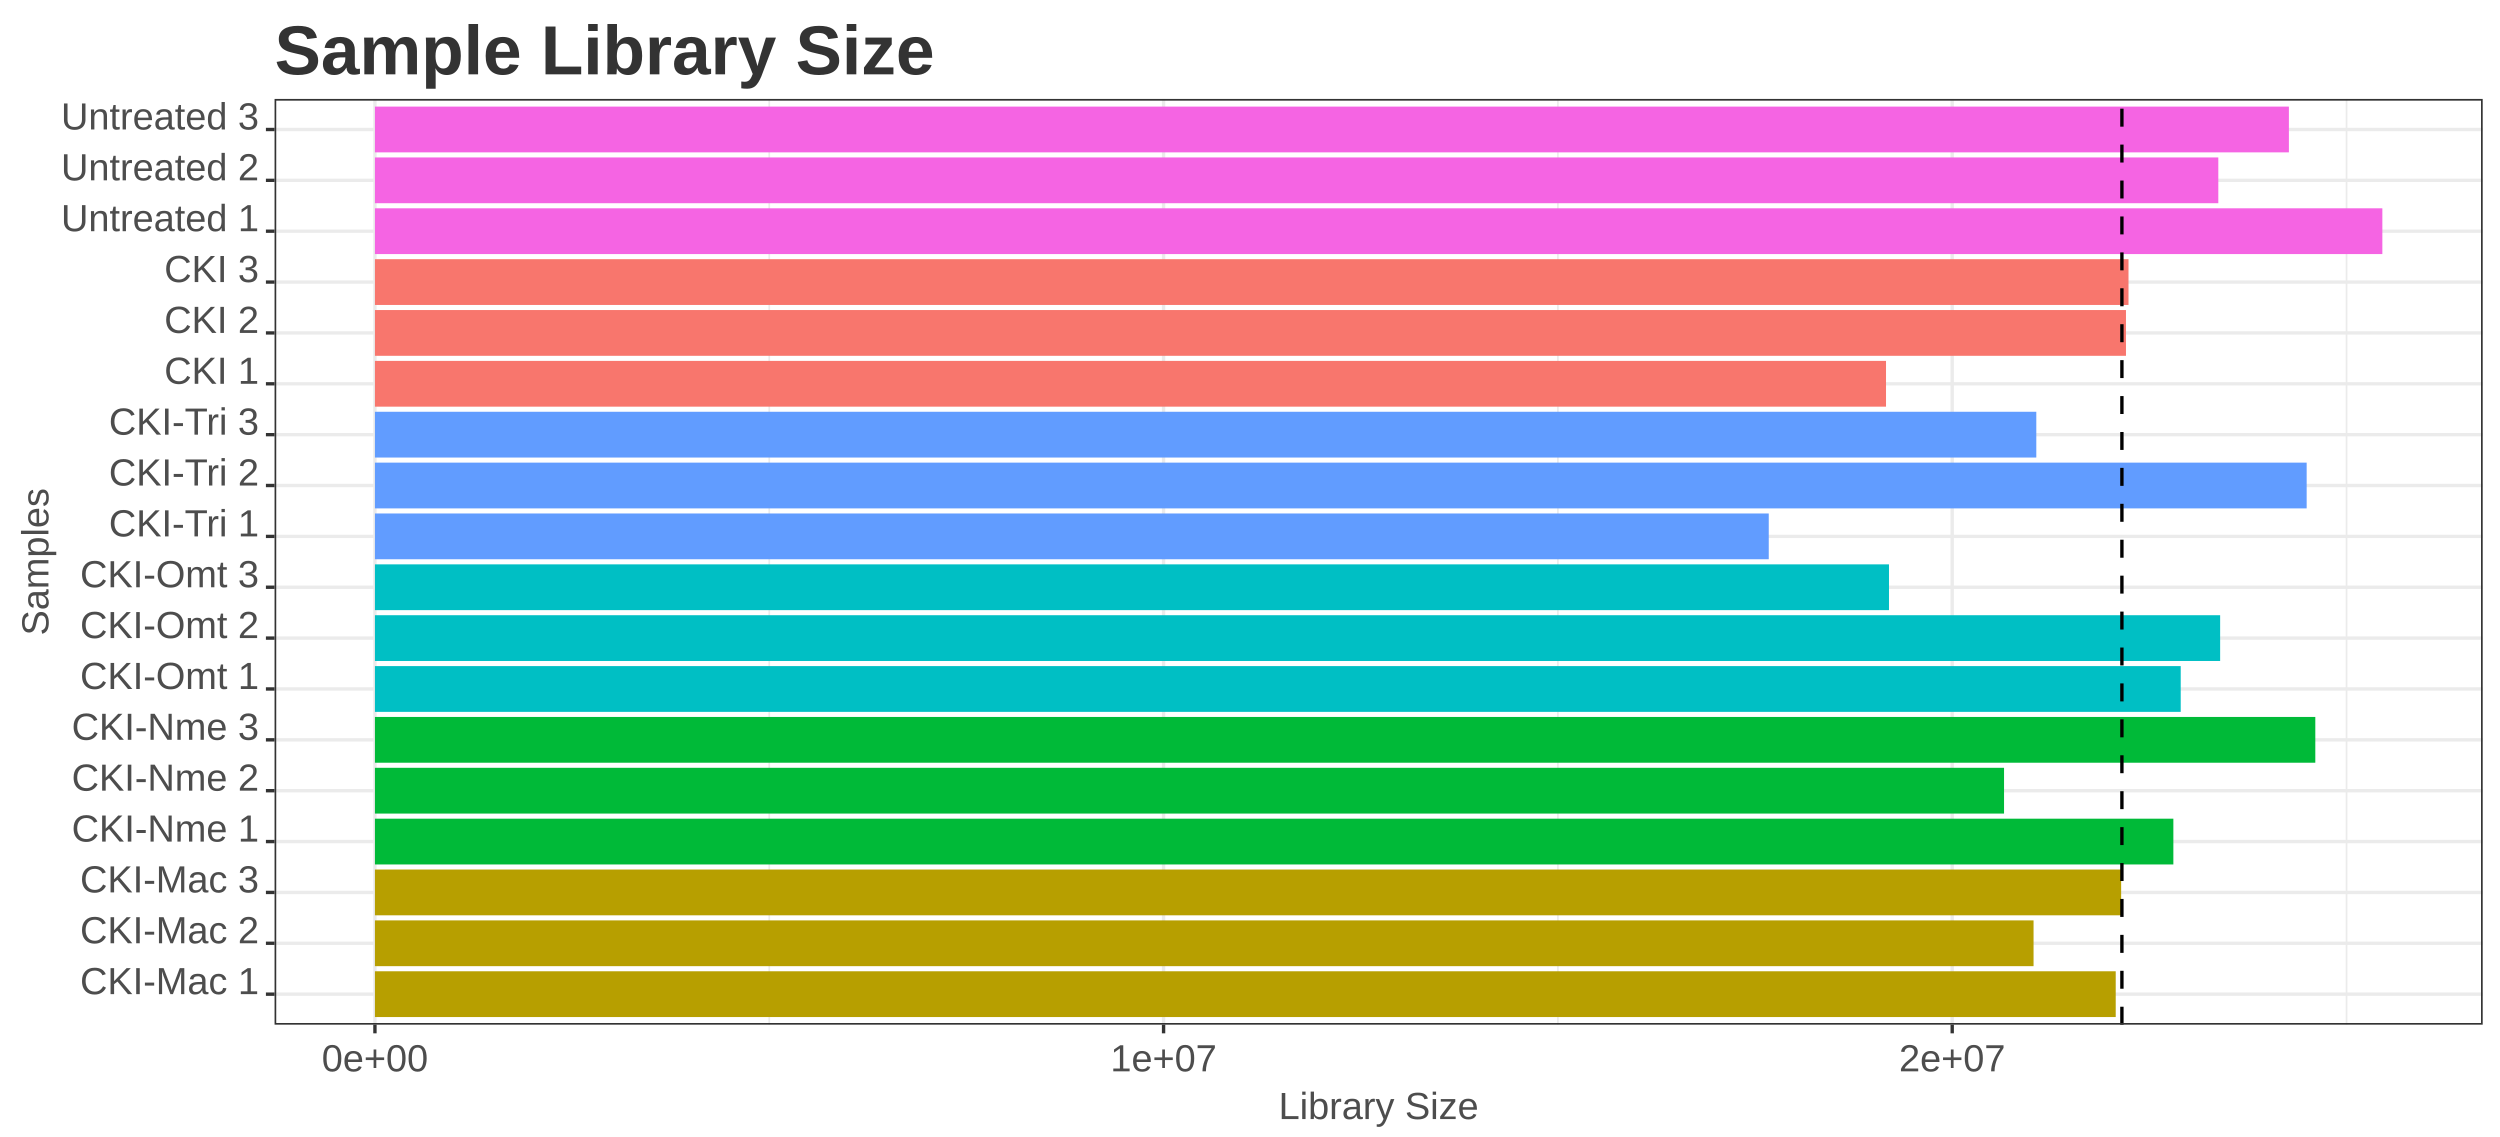
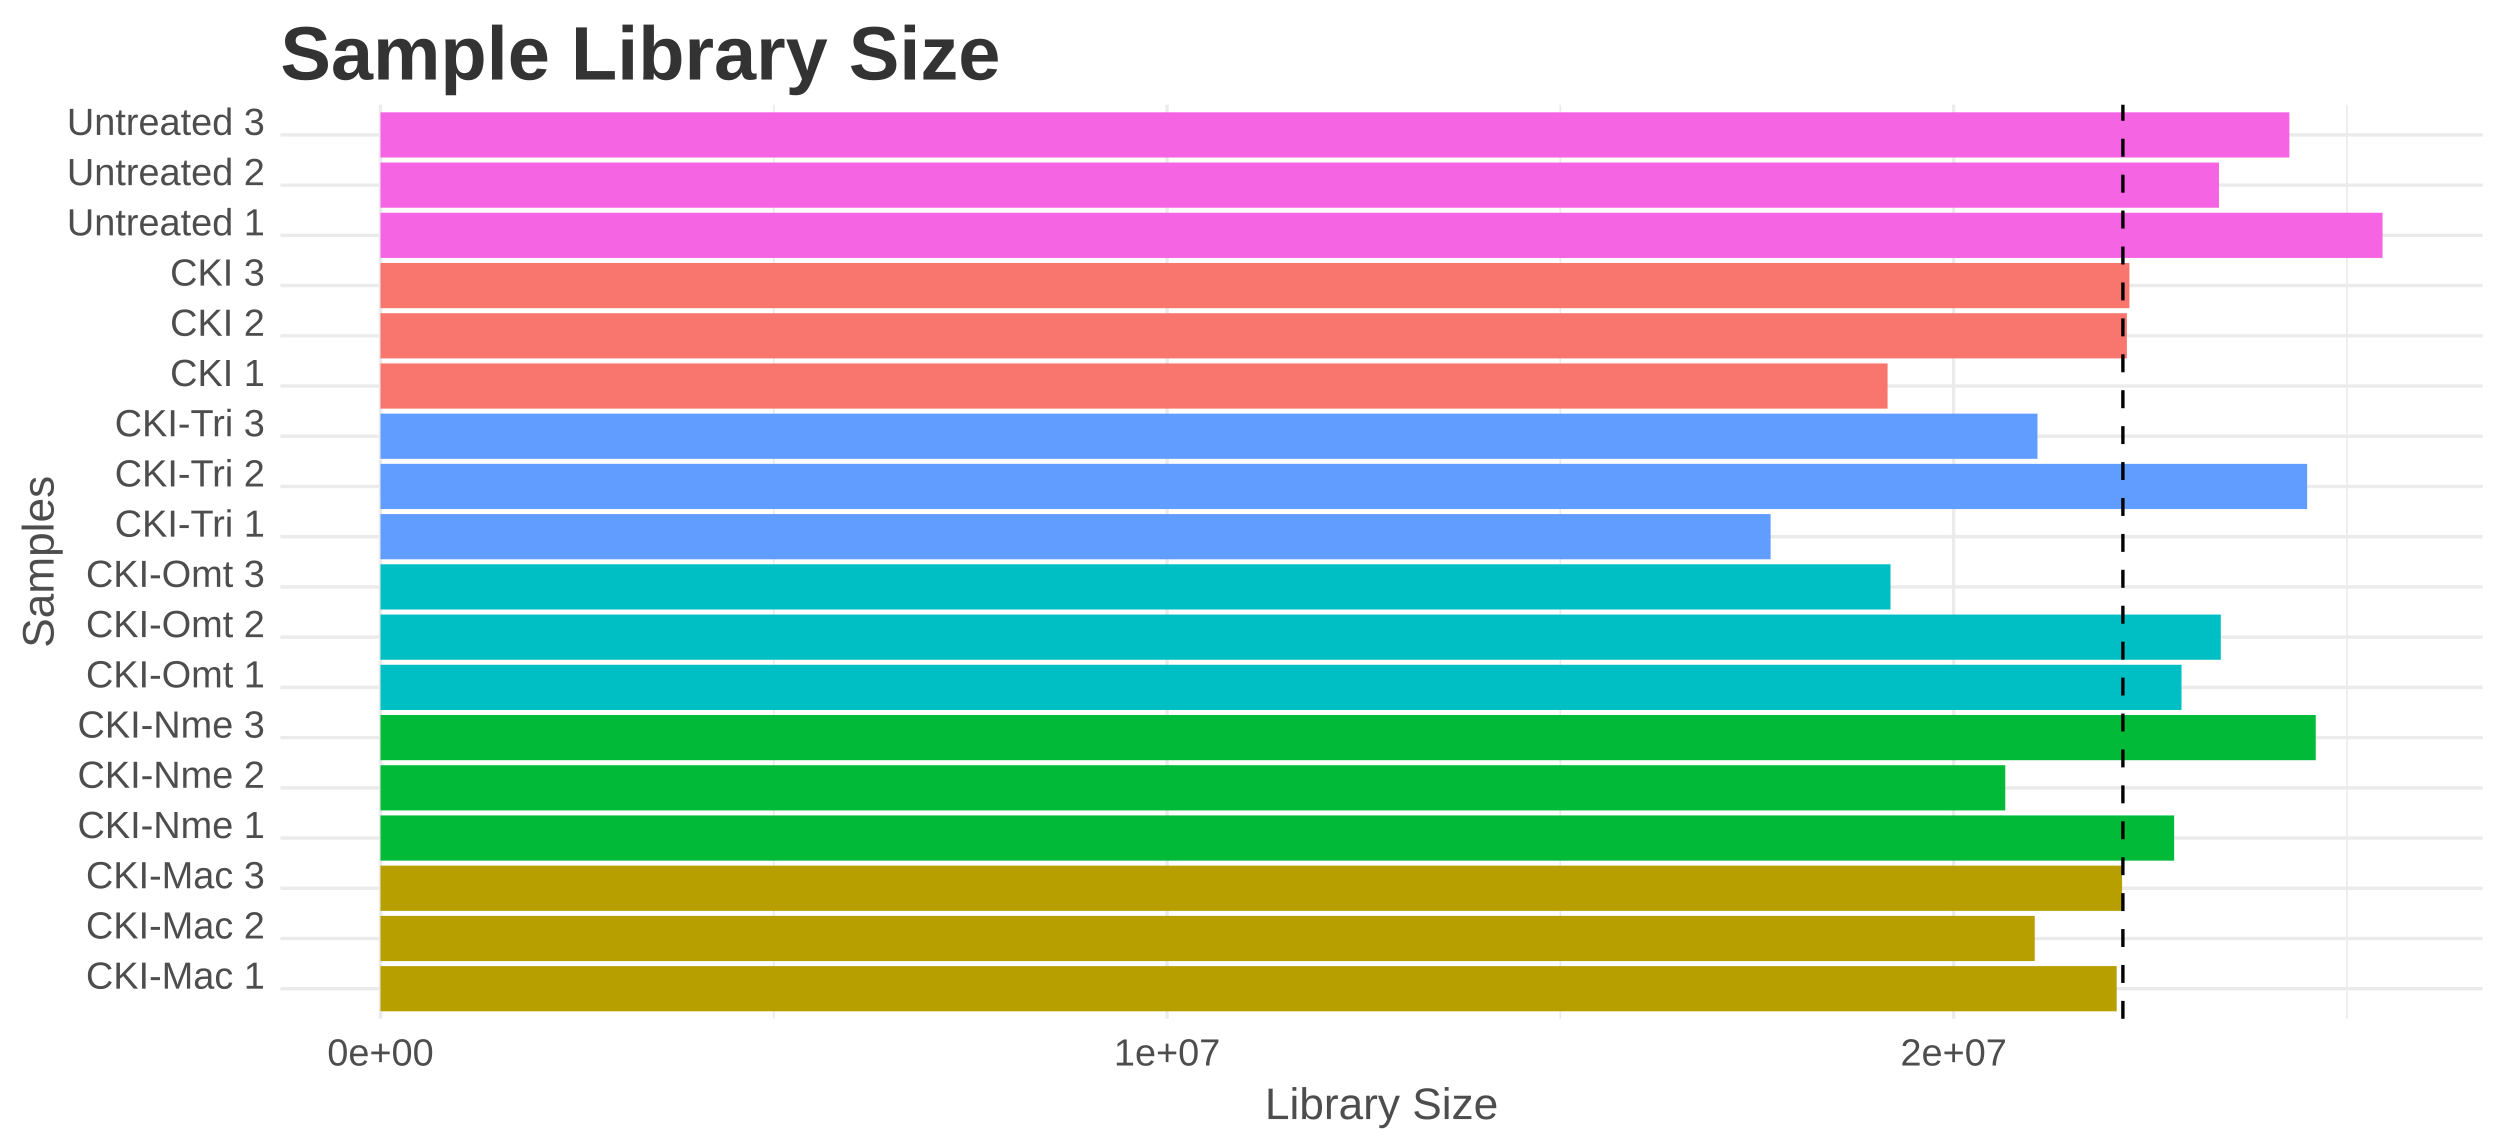
<svg xmlns="http://www.w3.org/2000/svg" class="svglite" width="792.00pt" height="360.00pt" viewBox="0 0 792.00 360.00">
  <defs>
    <style type="text/css">
    .svglite line, .svglite polyline, .svglite polygon, .svglite path, .svglite rect, .svglite circle {
      fill: none;
      stroke: #000000;
      stroke-linecap: round;
      stroke-linejoin: round;
      stroke-miterlimit: 10.00;
    }
  </style>
  </defs>
  <rect width="100%" height="100%" style="stroke: none; fill: none;" />
  <defs>
    <clipPath id="cpMC4wMHw3OTIuMDB8MC4wMHwzNjAuMDA=">
      <rect x="0.00" y="0.00" width="792.00" height="360.00" />
    </clipPath>
  </defs>
  <g clip-path="url(#cpMC4wMHw3OTIuMDB8MC4wMHwzNjAuMDA=)">
-     <rect x="0.00" y="0.00" width="792.00" height="360.00" style="stroke-width: 1.07; stroke: none;" />
+     <rect x="-0" y="0.00" width="792.00" height="360.00" style="stroke-width: 1.07; stroke: none;" />
  </g>
  <defs>
-     <clipPath id="cpODYuOTh8Nzg2LjUyfDMxLjM1fDMyNC42Mg==">
-       <rect x="86.98" y="31.35" width="699.54" height="293.27" />
+     <clipPath id="cpODguODN8Nzg2LjUyfDMzLjE5fDMyMi43Nw==">
+       <rect x="88.83" y="33.19" width="697.69" height="289.57" />
    </clipPath>
  </defs>
-   <g clip-path="url(#cpODYuOTh8Nzg2LjUyfDMxLjM1fDMyNC42Mg==)">
-     <rect x="86.98" y="31.35" width="699.54" height="293.27" style="stroke-width: 1.07; stroke: none;" />
-     <polyline points="243.70,324.62 243.70,31.35 " style="stroke-width: 0.53; stroke: #EBEBEB; stroke-linecap: butt;" />
-     <polyline points="493.54,324.62 493.54,31.35 " style="stroke-width: 0.53; stroke: #EBEBEB; stroke-linecap: butt;" />
-     <polyline points="743.39,324.62 743.39,31.35 " style="stroke-width: 0.53; stroke: #EBEBEB; stroke-linecap: butt;" />
-     <polyline points="86.98,314.95 786.52,314.95 " style="stroke-width: 1.07; stroke: #EBEBEB; stroke-linecap: butt;" />
-     <polyline points="86.98,298.83 786.52,298.83 " style="stroke-width: 1.07; stroke: #EBEBEB; stroke-linecap: butt;" />
-     <polyline points="86.98,282.72 786.52,282.72 " style="stroke-width: 1.07; stroke: #EBEBEB; stroke-linecap: butt;" />
-     <polyline points="86.98,266.61 786.52,266.61 " style="stroke-width: 1.07; stroke: #EBEBEB; stroke-linecap: butt;" />
-     <polyline points="86.98,250.49 786.52,250.49 " style="stroke-width: 1.07; stroke: #EBEBEB; stroke-linecap: butt;" />
-     <polyline points="86.98,234.38 786.52,234.38 " style="stroke-width: 1.07; stroke: #EBEBEB; stroke-linecap: butt;" />
-     <polyline points="86.98,218.27 786.52,218.27 " style="stroke-width: 1.07; stroke: #EBEBEB; stroke-linecap: butt;" />
-     <polyline points="86.98,202.15 786.52,202.15 " style="stroke-width: 1.07; stroke: #EBEBEB; stroke-linecap: butt;" />
-     <polyline points="86.98,186.04 786.52,186.04 " style="stroke-width: 1.07; stroke: #EBEBEB; stroke-linecap: butt;" />
-     <polyline points="86.98,169.93 786.52,169.93 " style="stroke-width: 1.07; stroke: #EBEBEB; stroke-linecap: butt;" />
-     <polyline points="86.98,153.81 786.52,153.81 " style="stroke-width: 1.07; stroke: #EBEBEB; stroke-linecap: butt;" />
-     <polyline points="86.98,137.70 786.52,137.70 " style="stroke-width: 1.07; stroke: #EBEBEB; stroke-linecap: butt;" />
-     <polyline points="86.98,121.59 786.52,121.59 " style="stroke-width: 1.07; stroke: #EBEBEB; stroke-linecap: butt;" />
-     <polyline points="86.98,105.47 786.52,105.47 " style="stroke-width: 1.07; stroke: #EBEBEB; stroke-linecap: butt;" />
-     <polyline points="86.98,89.36 786.52,89.36 " style="stroke-width: 1.07; stroke: #EBEBEB; stroke-linecap: butt;" />
-     <polyline points="86.98,73.24 786.52,73.24 " style="stroke-width: 1.07; stroke: #EBEBEB; stroke-linecap: butt;" />
-     <polyline points="86.98,57.13 786.52,57.13 " style="stroke-width: 1.07; stroke: #EBEBEB; stroke-linecap: butt;" />
-     <polyline points="86.98,41.02 786.52,41.02 " style="stroke-width: 1.07; stroke: #EBEBEB; stroke-linecap: butt;" />
-     <polyline points="118.78,324.62 118.78,31.35 " style="stroke-width: 1.07; stroke: #EBEBEB; stroke-linecap: butt;" />
-     <polyline points="368.62,324.62 368.62,31.35 " style="stroke-width: 1.07; stroke: #EBEBEB; stroke-linecap: butt;" />
-     <polyline points="618.46,324.62 618.46,31.35 " style="stroke-width: 1.07; stroke: #EBEBEB; stroke-linecap: butt;" />
-     <rect x="118.78" y="114.33" width="478.71" height="14.50" style="stroke-width: 1.07; stroke: none; stroke-linecap: square; stroke-linejoin: miter; fill: #F8766D;" />
-     <rect x="118.78" y="98.22" width="554.73" height="14.50" style="stroke-width: 1.07; stroke: none; stroke-linecap: square; stroke-linejoin: miter; fill: #F8766D;" />
-     <rect x="118.78" y="82.11" width="555.53" height="14.50" style="stroke-width: 1.07; stroke: none; stroke-linecap: square; stroke-linejoin: miter; fill: #F8766D;" />
-     <rect x="118.78" y="307.70" width="551.48" height="14.50" style="stroke-width: 1.07; stroke: none; stroke-linecap: square; stroke-linejoin: miter; fill: #B79F00;" />
-     <rect x="118.78" y="291.58" width="525.45" height="14.50" style="stroke-width: 1.07; stroke: none; stroke-linecap: square; stroke-linejoin: miter; fill: #B79F00;" />
-     <rect x="118.78" y="275.47" width="553.20" height="14.50" style="stroke-width: 1.07; stroke: none; stroke-linecap: square; stroke-linejoin: miter; fill: #B79F00;" />
-     <rect x="118.78" y="259.36" width="569.74" height="14.50" style="stroke-width: 1.07; stroke: none; stroke-linecap: square; stroke-linejoin: miter; fill: #00BA38;" />
-     <rect x="118.78" y="243.24" width="516.10" height="14.50" style="stroke-width: 1.07; stroke: none; stroke-linecap: square; stroke-linejoin: miter; fill: #00BA38;" />
-     <rect x="118.78" y="227.13" width="614.71" height="14.50" style="stroke-width: 1.07; stroke: none; stroke-linecap: square; stroke-linejoin: miter; fill: #00BA38;" />
-     <rect x="118.78" y="211.02" width="572.07" height="14.50" style="stroke-width: 1.07; stroke: none; stroke-linecap: square; stroke-linejoin: miter; fill: #00BFC4;" />
-     <rect x="118.78" y="194.90" width="584.56" height="14.50" style="stroke-width: 1.07; stroke: none; stroke-linecap: square; stroke-linejoin: miter; fill: #00BFC4;" />
-     <rect x="118.78" y="178.79" width="479.65" height="14.50" style="stroke-width: 1.07; stroke: none; stroke-linecap: square; stroke-linejoin: miter; fill: #00BFC4;" />
-     <rect x="118.78" y="162.67" width="441.56" height="14.50" style="stroke-width: 1.07; stroke: none; stroke-linecap: square; stroke-linejoin: miter; fill: #619CFF;" />
-     <rect x="118.78" y="146.56" width="611.97" height="14.50" style="stroke-width: 1.07; stroke: none; stroke-linecap: square; stroke-linejoin: miter; fill: #619CFF;" />
-     <rect x="118.78" y="130.45" width="526.32" height="14.50" style="stroke-width: 1.07; stroke: none; stroke-linecap: square; stroke-linejoin: miter; fill: #619CFF;" />
-     <rect x="118.78" y="65.99" width="635.95" height="14.50" style="stroke-width: 1.07; stroke: none; stroke-linecap: square; stroke-linejoin: miter; fill: #F564E3;" />
-     <rect x="118.78" y="49.88" width="583.98" height="14.50" style="stroke-width: 1.07; stroke: none; stroke-linecap: square; stroke-linejoin: miter; fill: #F564E3;" />
-     <rect x="118.78" y="33.77" width="606.34" height="14.50" style="stroke-width: 1.07; stroke: none; stroke-linecap: square; stroke-linejoin: miter; fill: #F564E3;" />
-     <line x1="672.22" y1="324.62" x2="672.22" y2="31.35" style="stroke-width: 1.07; stroke-dasharray: 5.69,5.69; stroke-linecap: butt;" />
-     <rect x="86.98" y="31.35" width="699.54" height="293.27" style="stroke-width: 1.07; stroke: #333333;" />
+   <g clip-path="url(#cpODguODN8Nzg2LjUyfDMzLjE5fDMyMi43Nw==)">
+     <rect x="88.83" y="33.19" width="697.69" height="289.57" style="stroke-width: 1.07; stroke: none;" />
+     <polyline points="245.13,322.77 245.13,33.19 " style="stroke-width: 0.53; stroke: #EBEBEB; stroke-linecap: butt;" />
+     <polyline points="494.32,322.77 494.32,33.19 " style="stroke-width: 0.53; stroke: #EBEBEB; stroke-linecap: butt;" />
+     <polyline points="743.50,322.77 743.50,33.19 " style="stroke-width: 0.53; stroke: #EBEBEB; stroke-linecap: butt;" />
+     <polyline points="88.83,313.22 786.52,313.22 " style="stroke-width: 1.07; stroke: #EBEBEB; stroke-linecap: butt;" />
+     <polyline points="88.83,297.31 786.52,297.31 " style="stroke-width: 1.07; stroke: #EBEBEB; stroke-linecap: butt;" />
+     <polyline points="88.83,281.40 786.52,281.40 " style="stroke-width: 1.07; stroke: #EBEBEB; stroke-linecap: butt;" />
+     <polyline points="88.83,265.49 786.52,265.49 " style="stroke-width: 1.07; stroke: #EBEBEB; stroke-linecap: butt;" />
+     <polyline points="88.83,249.58 786.52,249.58 " style="stroke-width: 1.07; stroke: #EBEBEB; stroke-linecap: butt;" />
+     <polyline points="88.83,233.67 786.52,233.67 " style="stroke-width: 1.07; stroke: #EBEBEB; stroke-linecap: butt;" />
+     <polyline points="88.83,217.76 786.52,217.76 " style="stroke-width: 1.07; stroke: #EBEBEB; stroke-linecap: butt;" />
+     <polyline points="88.83,201.84 786.52,201.84 " style="stroke-width: 1.07; stroke: #EBEBEB; stroke-linecap: butt;" />
+     <polyline points="88.83,185.93 786.52,185.93 " style="stroke-width: 1.07; stroke: #EBEBEB; stroke-linecap: butt;" />
+     <polyline points="88.83,170.02 786.52,170.02 " style="stroke-width: 1.07; stroke: #EBEBEB; stroke-linecap: butt;" />
+     <polyline points="88.83,154.11 786.52,154.11 " style="stroke-width: 1.07; stroke: #EBEBEB; stroke-linecap: butt;" />
+     <polyline points="88.83,138.20 786.52,138.20 " style="stroke-width: 1.07; stroke: #EBEBEB; stroke-linecap: butt;" />
+     <polyline points="88.83,122.29 786.52,122.29 " style="stroke-width: 1.07; stroke: #EBEBEB; stroke-linecap: butt;" />
+     <polyline points="88.83,106.38 786.52,106.38 " style="stroke-width: 1.07; stroke: #EBEBEB; stroke-linecap: butt;" />
+     <polyline points="88.83,90.47 786.52,90.47 " style="stroke-width: 1.07; stroke: #EBEBEB; stroke-linecap: butt;" />
+     <polyline points="88.83,74.56 786.52,74.56 " style="stroke-width: 1.07; stroke: #EBEBEB; stroke-linecap: butt;" />
+     <polyline points="88.83,58.65 786.52,58.65 " style="stroke-width: 1.07; stroke: #EBEBEB; stroke-linecap: butt;" />
+     <polyline points="88.83,42.74 786.52,42.74 " style="stroke-width: 1.07; stroke: #EBEBEB; stroke-linecap: butt;" />
+     <polyline points="120.54,322.77 120.54,33.19 " style="stroke-width: 1.07; stroke: #EBEBEB; stroke-linecap: butt;" />
+     <polyline points="369.73,322.77 369.73,33.19 " style="stroke-width: 1.07; stroke: #EBEBEB; stroke-linecap: butt;" />
+     <polyline points="618.91,322.77 618.91,33.19 " style="stroke-width: 1.07; stroke: #EBEBEB; stroke-linecap: butt;" />
+     <rect x="120.54" y="115.13" width="477.45" height="14.32" style="stroke-width: 1.07; stroke: none; stroke-linecap: square; stroke-linejoin: miter; fill: #F8766D;" />
+     <rect x="120.54" y="99.22" width="553.26" height="14.32" style="stroke-width: 1.07; stroke: none; stroke-linecap: square; stroke-linejoin: miter; fill: #F8766D;" />
+     <rect x="120.54" y="83.31" width="554.06" height="14.32" style="stroke-width: 1.07; stroke: none; stroke-linecap: square; stroke-linejoin: miter; fill: #F8766D;" />
+     <rect x="120.54" y="306.06" width="550.02" height="14.32" style="stroke-width: 1.07; stroke: none; stroke-linecap: square; stroke-linejoin: miter; fill: #B79F00;" />
+     <rect x="120.54" y="290.15" width="524.06" height="14.32" style="stroke-width: 1.07; stroke: none; stroke-linecap: square; stroke-linejoin: miter; fill: #B79F00;" />
+     <rect x="120.54" y="274.24" width="551.74" height="14.32" style="stroke-width: 1.07; stroke: none; stroke-linecap: square; stroke-linejoin: miter; fill: #B79F00;" />
+     <rect x="120.54" y="258.33" width="568.23" height="14.32" style="stroke-width: 1.07; stroke: none; stroke-linecap: square; stroke-linejoin: miter; fill: #00BA38;" />
+     <rect x="120.54" y="242.42" width="514.73" height="14.32" style="stroke-width: 1.07; stroke: none; stroke-linecap: square; stroke-linejoin: miter; fill: #00BA38;" />
+     <rect x="120.54" y="226.51" width="613.09" height="14.32" style="stroke-width: 1.07; stroke: none; stroke-linecap: square; stroke-linejoin: miter; fill: #00BA38;" />
+     <rect x="120.54" y="210.60" width="570.56" height="14.32" style="stroke-width: 1.07; stroke: none; stroke-linecap: square; stroke-linejoin: miter; fill: #00BFC4;" />
+     <rect x="120.54" y="194.69" width="583.01" height="14.32" style="stroke-width: 1.07; stroke: none; stroke-linecap: square; stroke-linejoin: miter; fill: #00BFC4;" />
+     <rect x="120.54" y="178.77" width="478.38" height="14.32" style="stroke-width: 1.07; stroke: none; stroke-linecap: square; stroke-linejoin: miter; fill: #00BFC4;" />
+     <rect x="120.54" y="162.86" width="440.39" height="14.32" style="stroke-width: 1.07; stroke: none; stroke-linecap: square; stroke-linejoin: miter; fill: #619CFF;" />
+     <rect x="120.54" y="146.95" width="610.36" height="14.32" style="stroke-width: 1.07; stroke: none; stroke-linecap: square; stroke-linejoin: miter; fill: #619CFF;" />
+     <rect x="120.54" y="131.04" width="524.93" height="14.32" style="stroke-width: 1.07; stroke: none; stroke-linecap: square; stroke-linejoin: miter; fill: #619CFF;" />
+     <rect x="120.54" y="67.40" width="634.26" height="14.32" style="stroke-width: 1.07; stroke: none; stroke-linecap: square; stroke-linejoin: miter; fill: #F564E3;" />
+     <rect x="120.54" y="51.49" width="582.43" height="14.32" style="stroke-width: 1.07; stroke: none; stroke-linecap: square; stroke-linejoin: miter; fill: #F564E3;" />
+     <rect x="120.54" y="35.58" width="604.74" height="14.32" style="stroke-width: 1.07; stroke: none; stroke-linecap: square; stroke-linejoin: miter; fill: #F564E3;" />
+     <line x1="672.53" y1="322.77" x2="672.53" y2="33.19" style="stroke-width: 1.07; stroke-dasharray: 5.69,5.69; stroke-linecap: butt;" />
  </g>
  <g clip-path="url(#cpMC4wMHw3OTIuMDB8MC4wMHwzNjAuMDA=)">
-     <text x="82.05" y="314.95" text-anchor="end" style="font-size: 12.00px; fill: #4D4D4D; font-family: Arial;" textLength="56.69px" lengthAdjust="spacingAndGlyphs">CKI-Mac 1</text>
-     <text x="82.05" y="298.83" text-anchor="end" style="font-size: 12.00px; fill: #4D4D4D; font-family: Arial;" textLength="56.69px" lengthAdjust="spacingAndGlyphs">CKI-Mac 2</text>
-     <text x="82.05" y="282.72" text-anchor="end" style="font-size: 12.00px; fill: #4D4D4D; font-family: Arial;" textLength="56.69px" lengthAdjust="spacingAndGlyphs">CKI-Mac 3</text>
-     <text x="82.05" y="266.61" text-anchor="end" style="font-size: 12.00px; fill: #4D4D4D; font-family: Arial;" textLength="59.36px" lengthAdjust="spacingAndGlyphs">CKI-Nme 1</text>
-     <text x="82.05" y="250.49" text-anchor="end" style="font-size: 12.00px; fill: #4D4D4D; font-family: Arial;" textLength="59.36px" lengthAdjust="spacingAndGlyphs">CKI-Nme 2</text>
-     <text x="82.05" y="234.38" text-anchor="end" style="font-size: 12.00px; fill: #4D4D4D; font-family: Arial;" textLength="59.36px" lengthAdjust="spacingAndGlyphs">CKI-Nme 3</text>
-     <text x="82.05" y="218.27" text-anchor="end" style="font-size: 12.00px; fill: #4D4D4D; font-family: Arial;" textLength="56.69px" lengthAdjust="spacingAndGlyphs">CKI-Omt 1</text>
-     <text x="82.05" y="202.15" text-anchor="end" style="font-size: 12.00px; fill: #4D4D4D; font-family: Arial;" textLength="56.69px" lengthAdjust="spacingAndGlyphs">CKI-Omt 2</text>
-     <text x="82.05" y="186.04" text-anchor="end" style="font-size: 12.00px; fill: #4D4D4D; font-family: Arial;" textLength="56.69px" lengthAdjust="spacingAndGlyphs">CKI-Omt 3</text>
-     <text x="82.05" y="169.93" text-anchor="end" style="font-size: 12.00px; fill: #4D4D4D; font-family: Arial;" textLength="47.56px" lengthAdjust="spacingAndGlyphs">CKI-Tri 1</text>
-     <text x="82.05" y="153.81" text-anchor="end" style="font-size: 12.00px; fill: #4D4D4D; font-family: Arial;" textLength="47.56px" lengthAdjust="spacingAndGlyphs">CKI-Tri 2</text>
-     <text x="82.05" y="137.70" text-anchor="end" style="font-size: 12.00px; fill: #4D4D4D; font-family: Arial;" textLength="47.56px" lengthAdjust="spacingAndGlyphs">CKI-Tri 3</text>
-     <text x="82.05" y="121.59" text-anchor="end" style="font-size: 12.00px; fill: #4D4D4D; font-family: Arial;" textLength="30.02px" lengthAdjust="spacingAndGlyphs">CKI 1</text>
-     <text x="82.05" y="105.47" text-anchor="end" style="font-size: 12.00px; fill: #4D4D4D; font-family: Arial;" textLength="30.02px" lengthAdjust="spacingAndGlyphs">CKI 2</text>
-     <text x="82.05" y="89.36" text-anchor="end" style="font-size: 12.00px; fill: #4D4D4D; font-family: Arial;" textLength="30.02px" lengthAdjust="spacingAndGlyphs">CKI 3</text>
-     <text x="82.05" y="73.24" text-anchor="end" style="font-size: 12.00px; fill: #4D4D4D; font-family: Arial;" textLength="62.71px" lengthAdjust="spacingAndGlyphs">Untreated 1</text>
-     <text x="82.05" y="57.13" text-anchor="end" style="font-size: 12.00px; fill: #4D4D4D; font-family: Arial;" textLength="62.71px" lengthAdjust="spacingAndGlyphs">Untreated 2</text>
-     <text x="82.05" y="41.02" text-anchor="end" style="font-size: 12.00px; fill: #4D4D4D; font-family: Arial;" textLength="62.71px" lengthAdjust="spacingAndGlyphs">Untreated 3</text>
-     <polyline points="84.24,314.95 86.98,314.95 " style="stroke-width: 1.07; stroke: #333333; stroke-linecap: butt;" />
-     <polyline points="84.24,298.83 86.98,298.83 " style="stroke-width: 1.07; stroke: #333333; stroke-linecap: butt;" />
-     <polyline points="84.24,282.72 86.98,282.72 " style="stroke-width: 1.07; stroke: #333333; stroke-linecap: butt;" />
-     <polyline points="84.24,266.61 86.98,266.61 " style="stroke-width: 1.07; stroke: #333333; stroke-linecap: butt;" />
-     <polyline points="84.24,250.49 86.98,250.49 " style="stroke-width: 1.07; stroke: #333333; stroke-linecap: butt;" />
-     <polyline points="84.24,234.38 86.98,234.38 " style="stroke-width: 1.07; stroke: #333333; stroke-linecap: butt;" />
-     <polyline points="84.24,218.27 86.98,218.27 " style="stroke-width: 1.07; stroke: #333333; stroke-linecap: butt;" />
-     <polyline points="84.24,202.15 86.98,202.15 " style="stroke-width: 1.07; stroke: #333333; stroke-linecap: butt;" />
-     <polyline points="84.24,186.04 86.98,186.04 " style="stroke-width: 1.07; stroke: #333333; stroke-linecap: butt;" />
-     <polyline points="84.24,169.93 86.98,169.93 " style="stroke-width: 1.07; stroke: #333333; stroke-linecap: butt;" />
-     <polyline points="84.24,153.81 86.98,153.81 " style="stroke-width: 1.07; stroke: #333333; stroke-linecap: butt;" />
-     <polyline points="84.24,137.70 86.98,137.70 " style="stroke-width: 1.07; stroke: #333333; stroke-linecap: butt;" />
-     <polyline points="84.24,121.59 86.98,121.59 " style="stroke-width: 1.07; stroke: #333333; stroke-linecap: butt;" />
-     <polyline points="84.24,105.47 86.98,105.47 " style="stroke-width: 1.07; stroke: #333333; stroke-linecap: butt;" />
-     <polyline points="84.24,89.36 86.98,89.36 " style="stroke-width: 1.07; stroke: #333333; stroke-linecap: butt;" />
-     <polyline points="84.24,73.24 86.98,73.24 " style="stroke-width: 1.07; stroke: #333333; stroke-linecap: butt;" />
-     <polyline points="84.24,57.13 86.98,57.13 " style="stroke-width: 1.07; stroke: #333333; stroke-linecap: butt;" />
-     <polyline points="84.24,41.02 86.98,41.02 " style="stroke-width: 1.07; stroke: #333333; stroke-linecap: butt;" />
-     <polyline points="118.78,327.36 118.78,324.62 " style="stroke-width: 1.07; stroke: #333333; stroke-linecap: butt;" />
-     <polyline points="368.62,327.36 368.62,324.62 " style="stroke-width: 1.07; stroke: #333333; stroke-linecap: butt;" />
-     <polyline points="618.46,327.36 618.46,324.62 " style="stroke-width: 1.07; stroke: #333333; stroke-linecap: butt;" />
-     <text x="118.78" y="339.40" text-anchor="middle" style="font-size: 12.00px; fill: #4D4D4D; font-family: Arial;" textLength="33.71px" lengthAdjust="spacingAndGlyphs">0e+00</text>
-     <text x="368.62" y="339.40" text-anchor="middle" style="font-size: 12.00px; fill: #4D4D4D; font-family: Arial;" textLength="33.71px" lengthAdjust="spacingAndGlyphs">1e+07</text>
-     <text x="618.46" y="339.40" text-anchor="middle" style="font-size: 12.00px; fill: #4D4D4D; font-family: Arial;" textLength="33.71px" lengthAdjust="spacingAndGlyphs">2e+07</text>
-     <text x="436.75" y="354.52" text-anchor="middle" style="font-size: 12.00px; fill: #4D4D4D; font-family: Arial;" textLength="63.37px" lengthAdjust="spacingAndGlyphs">Library Size</text>
-     <text transform="translate(15.34,177.98) rotate(-90)" text-anchor="middle" style="font-size: 12.00px; fill: #4D4D4D; font-family: Arial;" textLength="46.70px" lengthAdjust="spacingAndGlyphs">Samples</text>
-     <text x="86.98" y="23.55" style="font-size: 22.00px; font-weight: bold; fill: #333333; font-family: Arial;" textLength="209.12px" lengthAdjust="spacingAndGlyphs">Sample Library Size</text>
+     <text x="83.90" y="313.22" text-anchor="end" style="font-size: 12.00px; fill: #4D4D4D; font-family: Arial;" textLength="56.69px" lengthAdjust="spacingAndGlyphs">CKI-Mac 1</text>
+     <text x="83.90" y="297.31" text-anchor="end" style="font-size: 12.00px; fill: #4D4D4D; font-family: Arial;" textLength="56.69px" lengthAdjust="spacingAndGlyphs">CKI-Mac 2</text>
+     <text x="83.90" y="281.40" text-anchor="end" style="font-size: 12.00px; fill: #4D4D4D; font-family: Arial;" textLength="56.69px" lengthAdjust="spacingAndGlyphs">CKI-Mac 3</text>
+     <text x="83.90" y="265.49" text-anchor="end" style="font-size: 12.00px; fill: #4D4D4D; font-family: Arial;" textLength="59.36px" lengthAdjust="spacingAndGlyphs">CKI-Nme 1</text>
+     <text x="83.90" y="249.58" text-anchor="end" style="font-size: 12.00px; fill: #4D4D4D; font-family: Arial;" textLength="59.36px" lengthAdjust="spacingAndGlyphs">CKI-Nme 2</text>
+     <text x="83.90" y="233.67" text-anchor="end" style="font-size: 12.00px; fill: #4D4D4D; font-family: Arial;" textLength="59.36px" lengthAdjust="spacingAndGlyphs">CKI-Nme 3</text>
+     <text x="83.90" y="217.76" text-anchor="end" style="font-size: 12.00px; fill: #4D4D4D; font-family: Arial;" textLength="56.69px" lengthAdjust="spacingAndGlyphs">CKI-Omt 1</text>
+     <text x="83.90" y="201.84" text-anchor="end" style="font-size: 12.00px; fill: #4D4D4D; font-family: Arial;" textLength="56.69px" lengthAdjust="spacingAndGlyphs">CKI-Omt 2</text>
+     <text x="83.90" y="185.93" text-anchor="end" style="font-size: 12.00px; fill: #4D4D4D; font-family: Arial;" textLength="56.69px" lengthAdjust="spacingAndGlyphs">CKI-Omt 3</text>
+     <text x="83.90" y="170.02" text-anchor="end" style="font-size: 12.00px; fill: #4D4D4D; font-family: Arial;" textLength="47.56px" lengthAdjust="spacingAndGlyphs">CKI-Tri 1</text>
+     <text x="83.90" y="154.11" text-anchor="end" style="font-size: 12.00px; fill: #4D4D4D; font-family: Arial;" textLength="47.56px" lengthAdjust="spacingAndGlyphs">CKI-Tri 2</text>
+     <text x="83.90" y="138.20" text-anchor="end" style="font-size: 12.00px; fill: #4D4D4D; font-family: Arial;" textLength="47.56px" lengthAdjust="spacingAndGlyphs">CKI-Tri 3</text>
+     <text x="83.90" y="122.29" text-anchor="end" style="font-size: 12.00px; fill: #4D4D4D; font-family: Arial;" textLength="30.02px" lengthAdjust="spacingAndGlyphs">CKI 1</text>
+     <text x="83.90" y="106.38" text-anchor="end" style="font-size: 12.00px; fill: #4D4D4D; font-family: Arial;" textLength="30.02px" lengthAdjust="spacingAndGlyphs">CKI 2</text>
+     <text x="83.90" y="90.47" text-anchor="end" style="font-size: 12.00px; fill: #4D4D4D; font-family: Arial;" textLength="30.02px" lengthAdjust="spacingAndGlyphs">CKI 3</text>
+     <text x="83.90" y="74.56" text-anchor="end" style="font-size: 12.00px; fill: #4D4D4D; font-family: Arial;" textLength="62.71px" lengthAdjust="spacingAndGlyphs">Untreated 1</text>
+     <text x="83.90" y="58.65" text-anchor="end" style="font-size: 12.00px; fill: #4D4D4D; font-family: Arial;" textLength="62.71px" lengthAdjust="spacingAndGlyphs">Untreated 2</text>
+     <text x="83.90" y="42.74" text-anchor="end" style="font-size: 12.00px; fill: #4D4D4D; font-family: Arial;" textLength="62.71px" lengthAdjust="spacingAndGlyphs">Untreated 3</text>
+     <text x="120.54" y="337.55" text-anchor="middle" style="font-size: 12.00px; fill: #4D4D4D; font-family: Arial;" textLength="33.71px" lengthAdjust="spacingAndGlyphs">0e+00</text>
+     <text x="369.73" y="337.55" text-anchor="middle" style="font-size: 12.00px; fill: #4D4D4D; font-family: Arial;" textLength="33.71px" lengthAdjust="spacingAndGlyphs">1e+07</text>
+     <text x="618.91" y="337.55" text-anchor="middle" style="font-size: 12.00px; fill: #4D4D4D; font-family: Arial;" textLength="33.71px" lengthAdjust="spacingAndGlyphs">2e+07</text>
+     <text x="437.68" y="354.52" text-anchor="middle" style="font-size: 14.00px; fill: #4D4D4D; font-family: Arial;" textLength="73.89px" lengthAdjust="spacingAndGlyphs">Library Size</text>
+     <text transform="translate(16.97,177.98) rotate(-90)" text-anchor="middle" style="font-size: 14.00px; fill: #4D4D4D; font-family: Arial;" textLength="54.45px" lengthAdjust="spacingAndGlyphs">Samples</text>
+     <text x="88.83" y="25.19" style="font-size: 24.00px; font-weight: bold; fill: #333333; font-family: Arial;" textLength="228.09px" lengthAdjust="spacingAndGlyphs">Sample Library Size</text>
  </g>
</svg>
